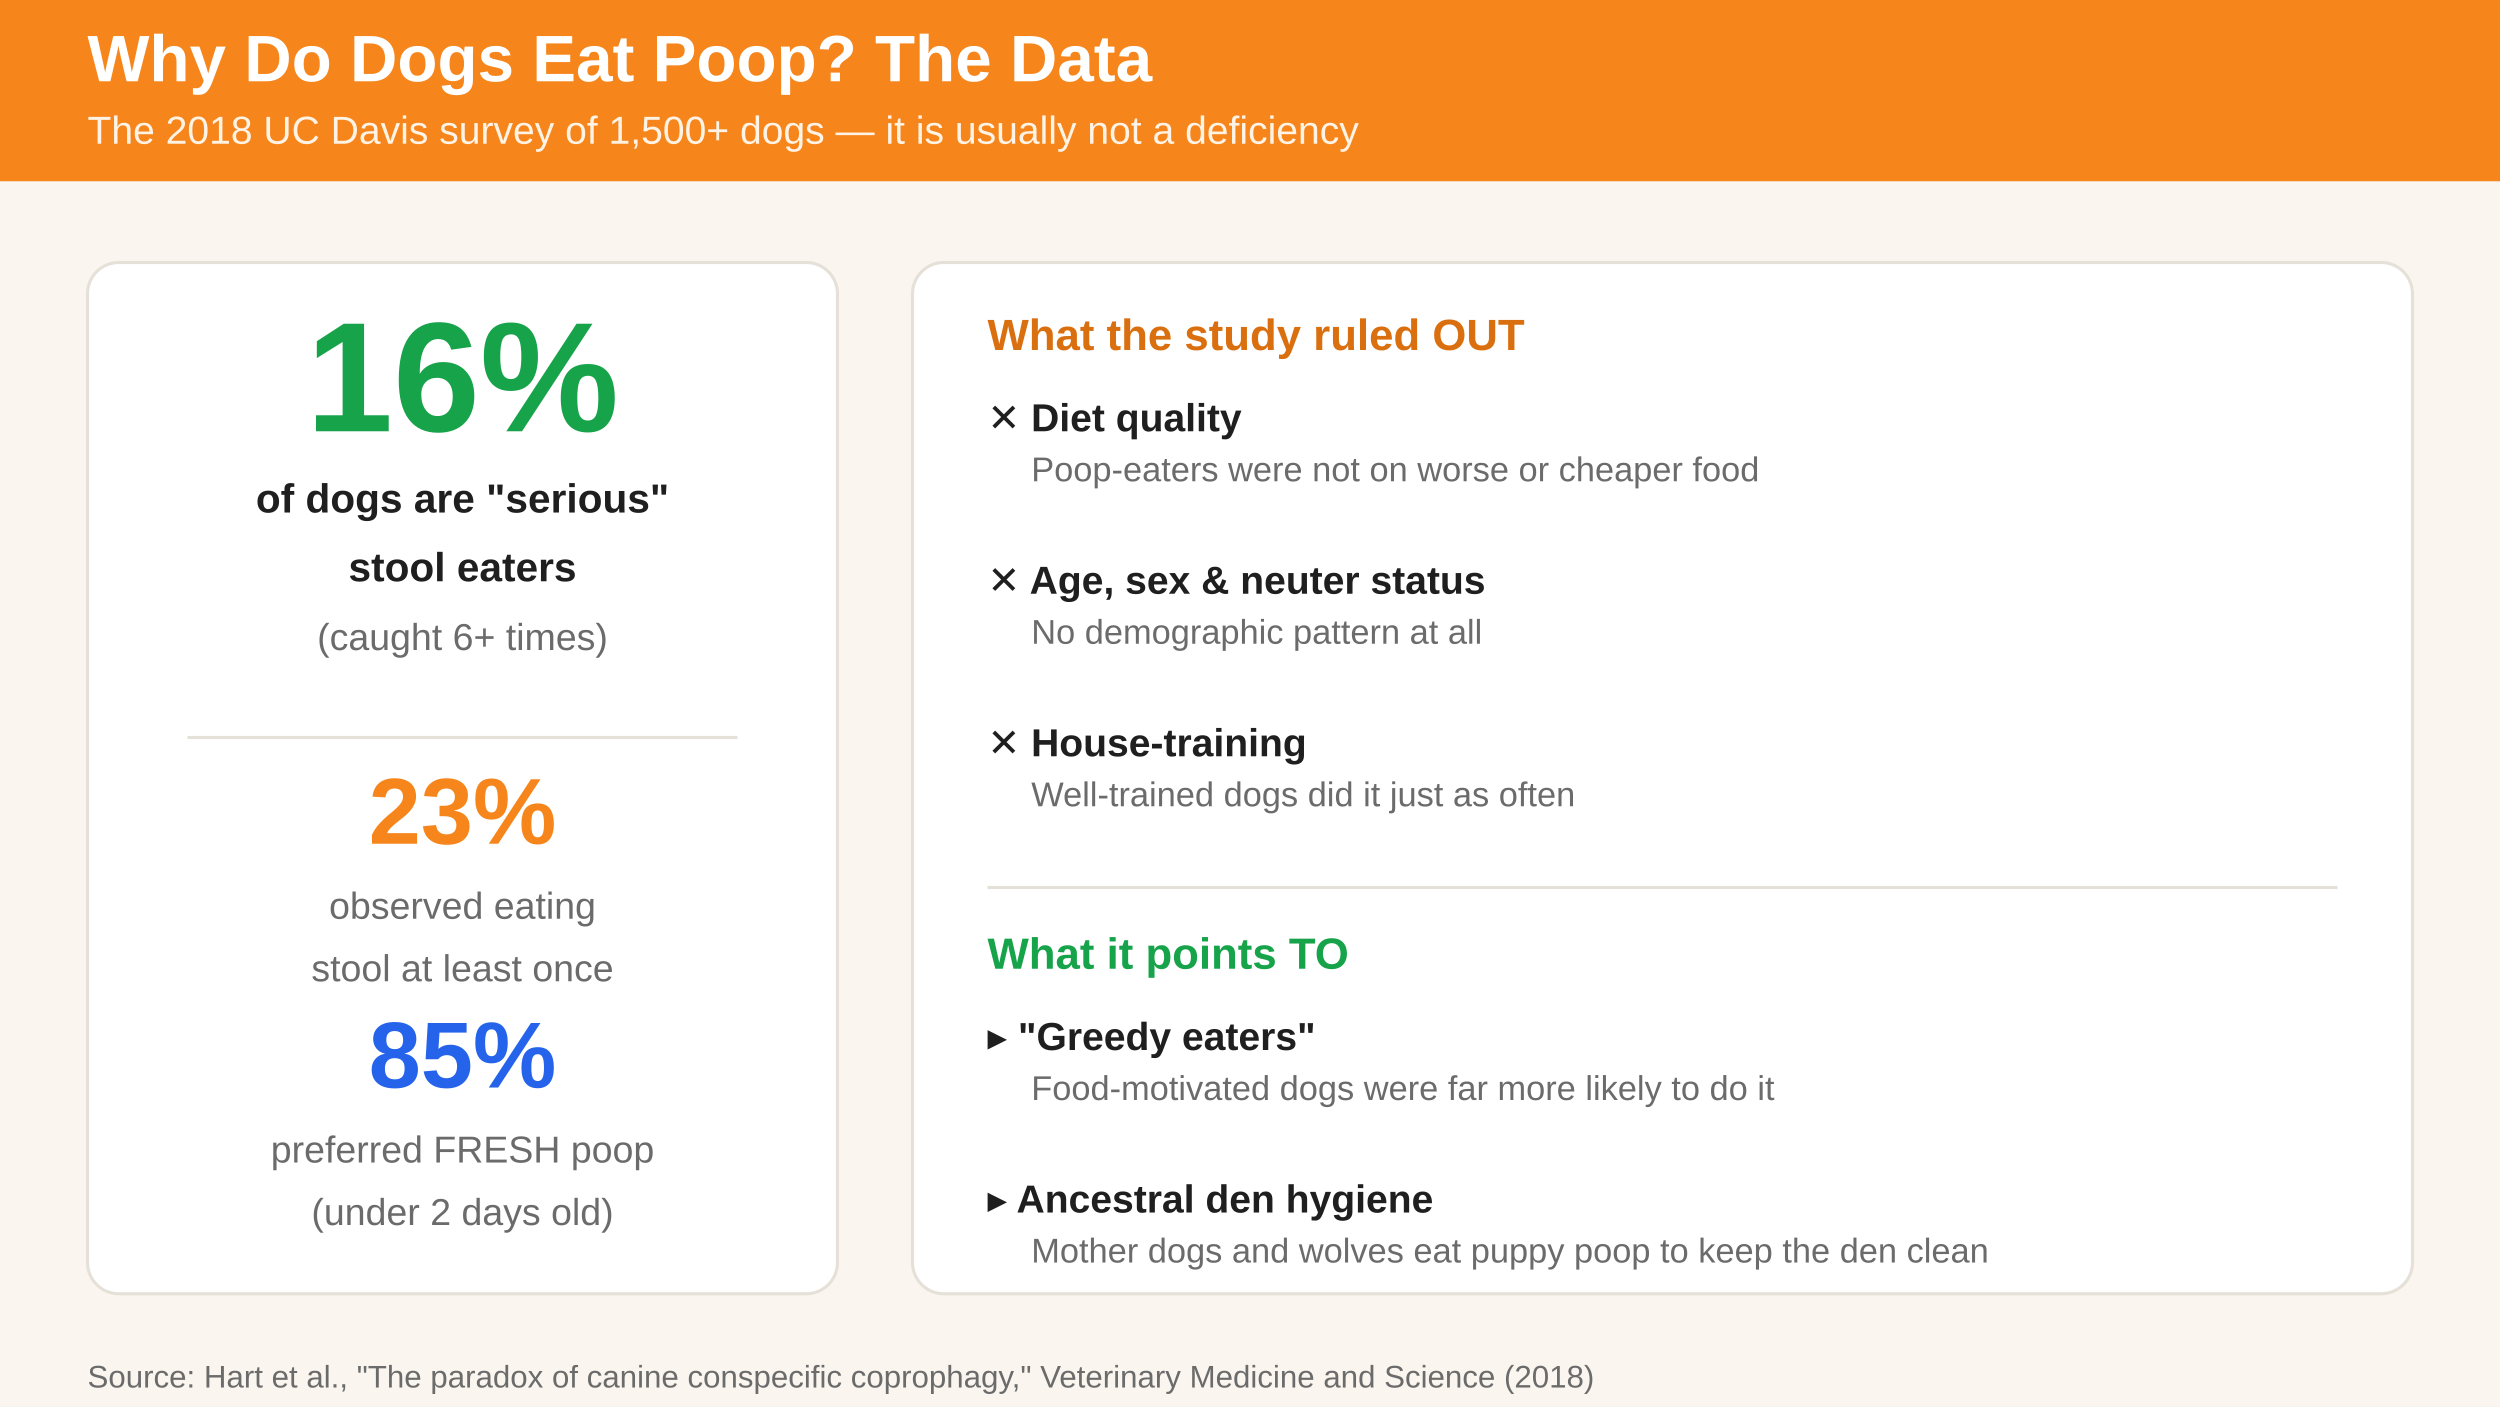
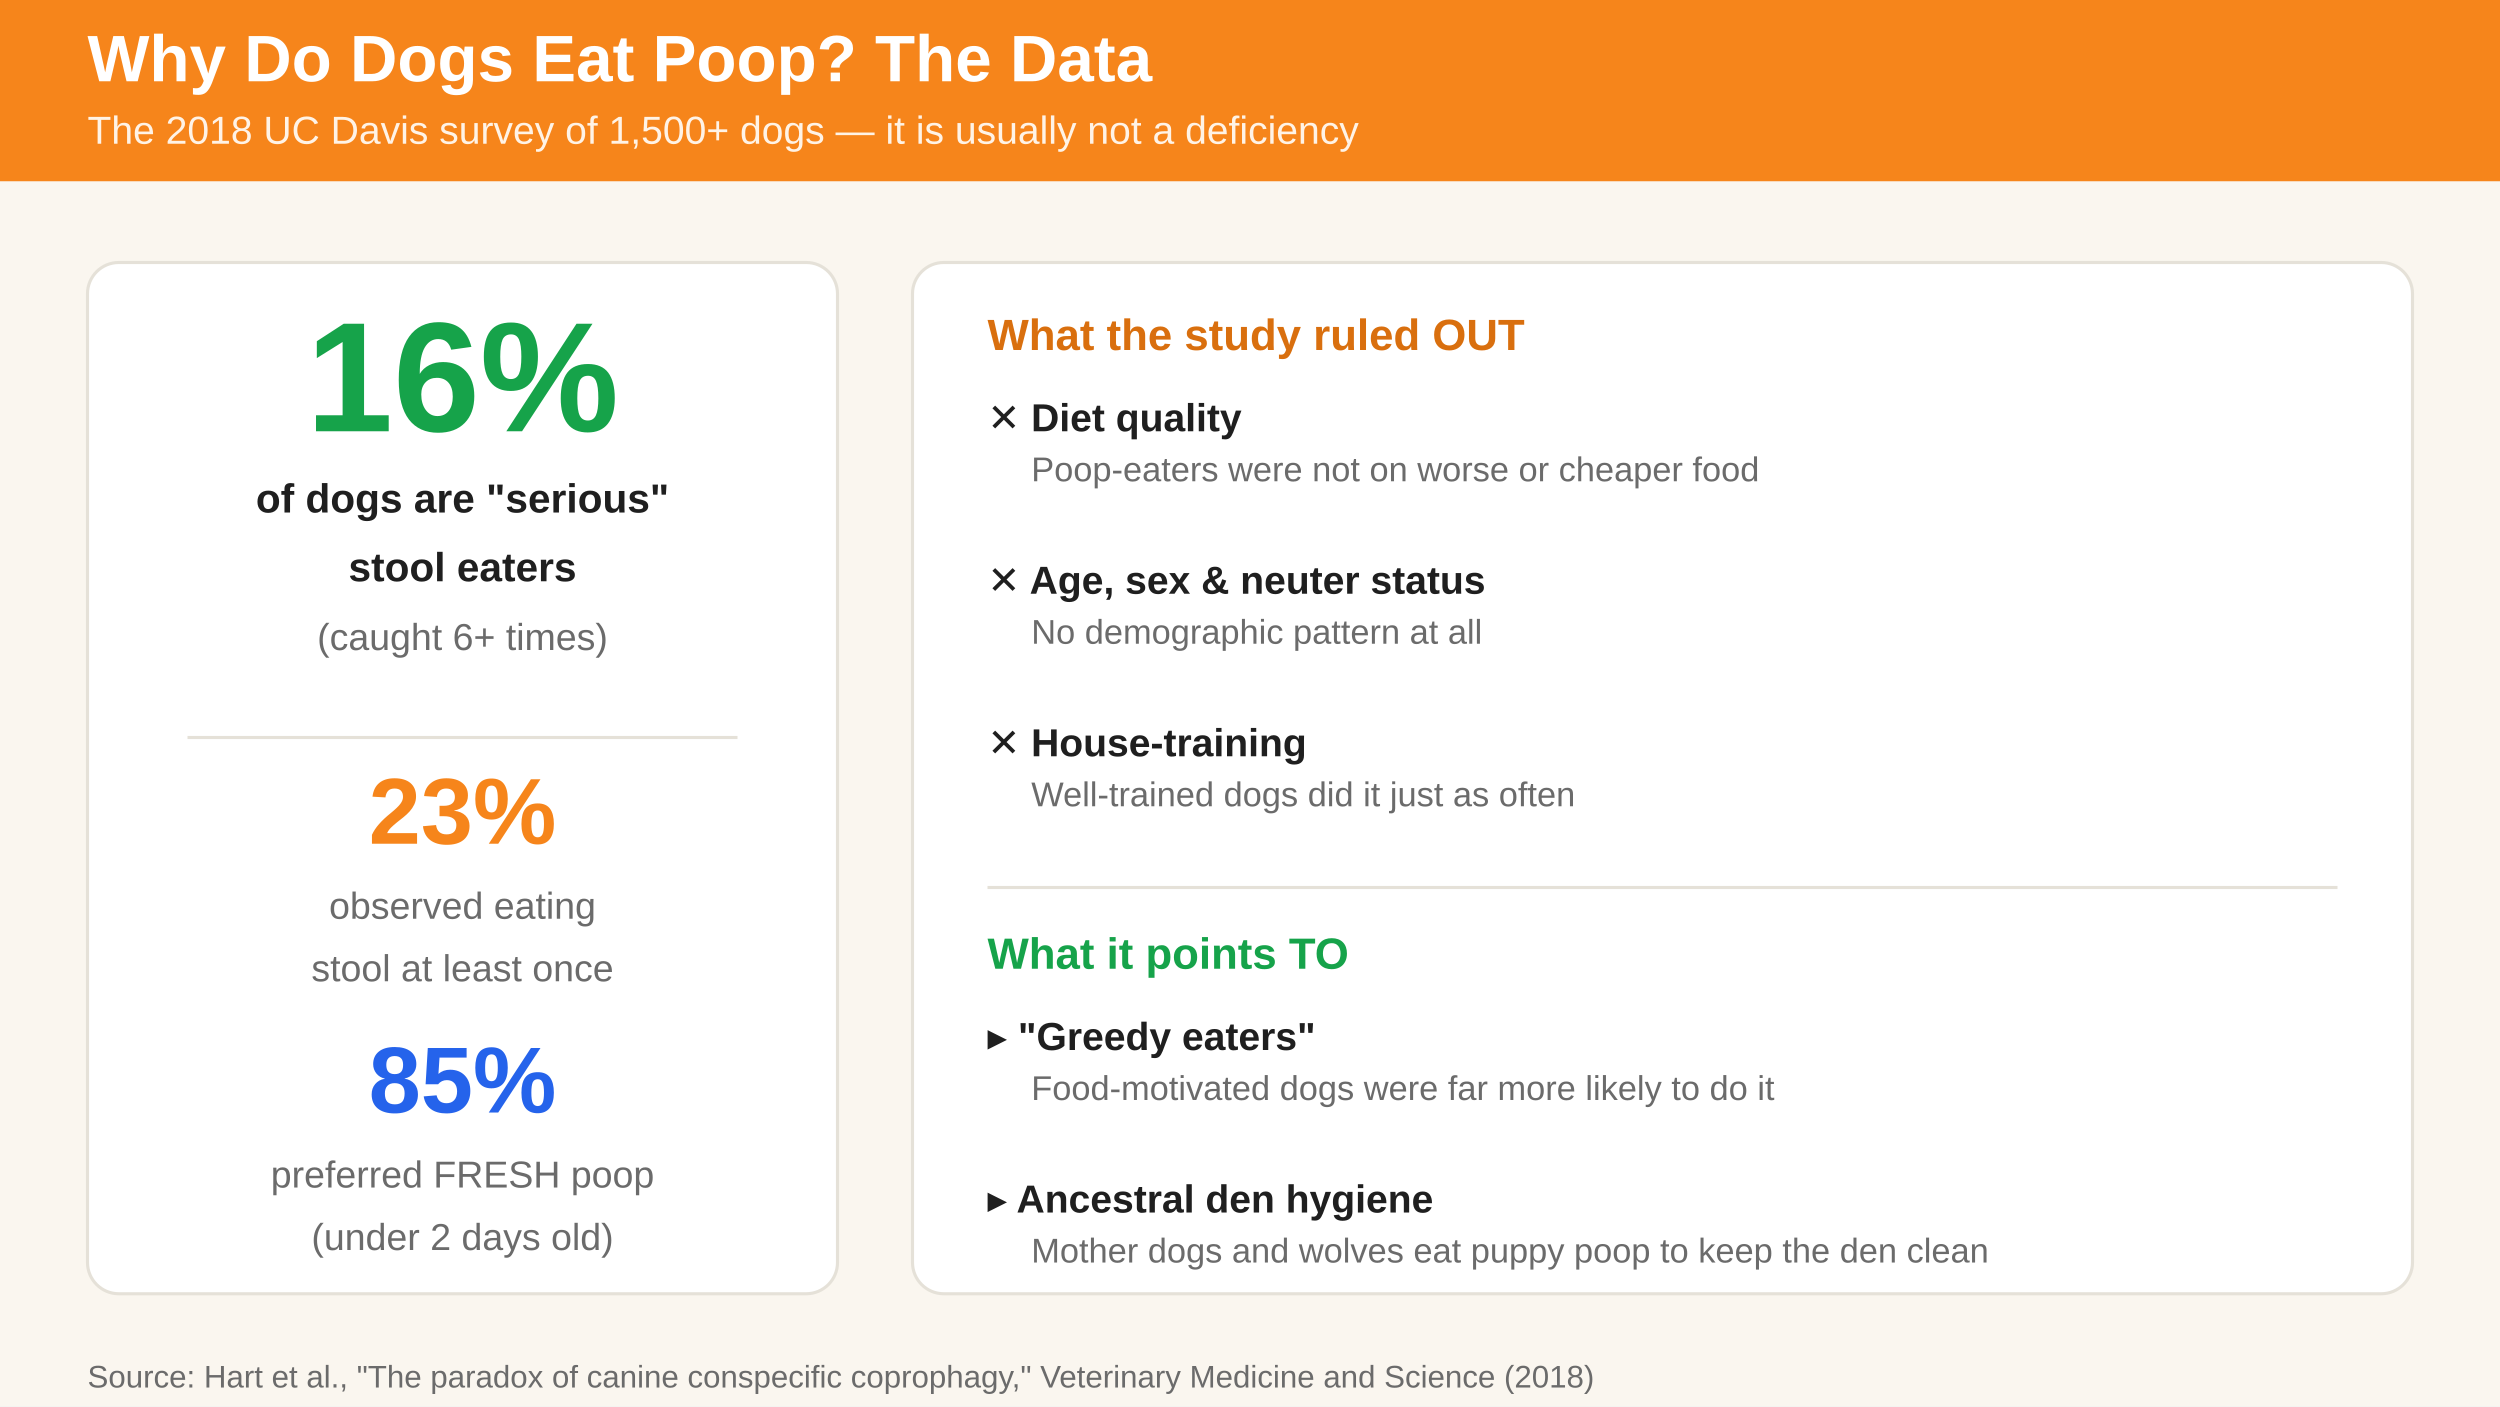
<svg xmlns="http://www.w3.org/2000/svg" viewBox="0 0 800 450" width="800" height="450">
  <rect width="800" height="450" fill="#FAF6EF" />
  <rect x="0" y="0" width="800" height="58" fill="#F6851B" />
  <text x="28" y="26" font-family="Arial,Helvetica,sans-serif" font-size="21" font-weight="700" fill="#FFFFFF">Why Do Dogs Eat Poop? The Data</text>
  <text x="28" y="46" font-family="Arial,Helvetica,sans-serif" font-size="12.5" fill="#FFF3E6">The 2018 UC Davis survey of 1,500+ dogs — it is usually not a deficiency</text>
  <rect x="28" y="84" width="240" height="330" rx="10" fill="#FFFFFF" stroke="#E5E1D8" stroke-width="1" />
  <text x="148" y="138" text-anchor="middle" font-family="Arial,Helvetica,sans-serif" font-size="50" font-weight="800" fill="#16A34A">16%</text>
  <text x="148" y="164" text-anchor="middle" font-family="Arial,Helvetica,sans-serif" font-size="13" font-weight="700" fill="#1F1F1F">of dogs are "serious"</text>
  <text x="148" y="186" text-anchor="middle" font-family="Arial,Helvetica,sans-serif" font-size="13" font-weight="700" fill="#1F1F1F">stool eaters</text>
  <text x="148" y="208" text-anchor="middle" font-family="Arial,Helvetica,sans-serif" font-size="12" fill="#6B6B6B">(caught 6+ times)</text>
  <line x1="60" y1="236" x2="236" y2="236" stroke="#E5E1D8" />
  <text x="148" y="270" text-anchor="middle" font-family="Arial,Helvetica,sans-serif" font-size="30" font-weight="800" fill="#F6851B">23%</text>
  <text x="148" y="294" text-anchor="middle" font-family="Arial,Helvetica,sans-serif" font-size="12" fill="#6B6B6B">observed eating</text>
  <text x="148" y="314" text-anchor="middle" font-family="Arial,Helvetica,sans-serif" font-size="12" fill="#6B6B6B">stool at least once</text>
-   <text x="148" y="348" text-anchor="middle" font-family="Arial,Helvetica,sans-serif" font-size="30" font-weight="800" fill="#2563EB">85%</text>
-   <text x="148" y="372" text-anchor="middle" font-family="Arial,Helvetica,sans-serif" font-size="12" fill="#6B6B6B">preferred FRESH poop</text>
-   <text x="148" y="392" text-anchor="middle" font-family="Arial,Helvetica,sans-serif" font-size="12" fill="#6B6B6B">(under 2 days old)</text>
+   <text x="148" y="356" text-anchor="middle" font-family="Arial,Helvetica,sans-serif" font-size="30" font-weight="800" fill="#2563EB">85%</text>
+   <text x="148" y="380" text-anchor="middle" font-family="Arial,Helvetica,sans-serif" font-size="12" fill="#6B6B6B">preferred FRESH poop</text>
+   <text x="148" y="400" text-anchor="middle" font-family="Arial,Helvetica,sans-serif" font-size="12" fill="#6B6B6B">(under 2 days old)</text>
  <rect x="292" y="84" width="480" height="330" rx="10" fill="#FFFFFF" stroke="#E5E1D8" stroke-width="1" />
  <text x="316" y="112" font-family="Arial,Helvetica,sans-serif" font-size="14" font-weight="800" fill="#D96F0E">What the study ruled OUT</text>
  <text x="316" y="138" font-family="Arial,Helvetica,sans-serif" font-size="12.5" font-weight="800" fill="#1F1F1F">✕ Diet quality</text>
  <text x="330" y="154" font-family="Arial,Helvetica,sans-serif" font-size="11" fill="#6B6B6B">Poop-eaters were not on worse or cheaper food</text>
  <text x="316" y="190" font-family="Arial,Helvetica,sans-serif" font-size="12.5" font-weight="800" fill="#1F1F1F">✕ Age, sex &amp; neuter status</text>
  <text x="330" y="206" font-family="Arial,Helvetica,sans-serif" font-size="11" fill="#6B6B6B">No demographic pattern at all</text>
  <text x="316" y="242" font-family="Arial,Helvetica,sans-serif" font-size="12.5" font-weight="800" fill="#1F1F1F">✕ House-training</text>
  <text x="330" y="258" font-family="Arial,Helvetica,sans-serif" font-size="11" fill="#6B6B6B">Well-trained dogs did it just as often</text>
  <line x1="316" y1="284" x2="748" y2="284" stroke="#E5E1D8" />
  <text x="316" y="310" font-family="Arial,Helvetica,sans-serif" font-size="14" font-weight="800" fill="#16A34A">What it points TO</text>
  <text x="316" y="336" font-family="Arial,Helvetica,sans-serif" font-size="12.5" font-weight="800" fill="#1F1F1F">▸ "Greedy eaters"</text>
  <text x="330" y="352" font-family="Arial,Helvetica,sans-serif" font-size="11" fill="#6B6B6B">Food-motivated dogs were far more likely to do it</text>
  <text x="316" y="388" font-family="Arial,Helvetica,sans-serif" font-size="12.5" font-weight="800" fill="#1F1F1F">▸ Ancestral den hygiene</text>
  <text x="330" y="404" font-family="Arial,Helvetica,sans-serif" font-size="11" fill="#6B6B6B">Mother dogs and wolves eat puppy poop to keep the den clean</text>
  <rect x="0" y="428" width="800" height="22" fill="#FAF6EF" />
  <text x="28" y="444" font-family="Arial,Helvetica,sans-serif" font-size="10" fill="#6B6B6B">Source: Hart et al., "The paradox of canine conspecific coprophagy," Veterinary Medicine and Science (2018)</text>
</svg>
